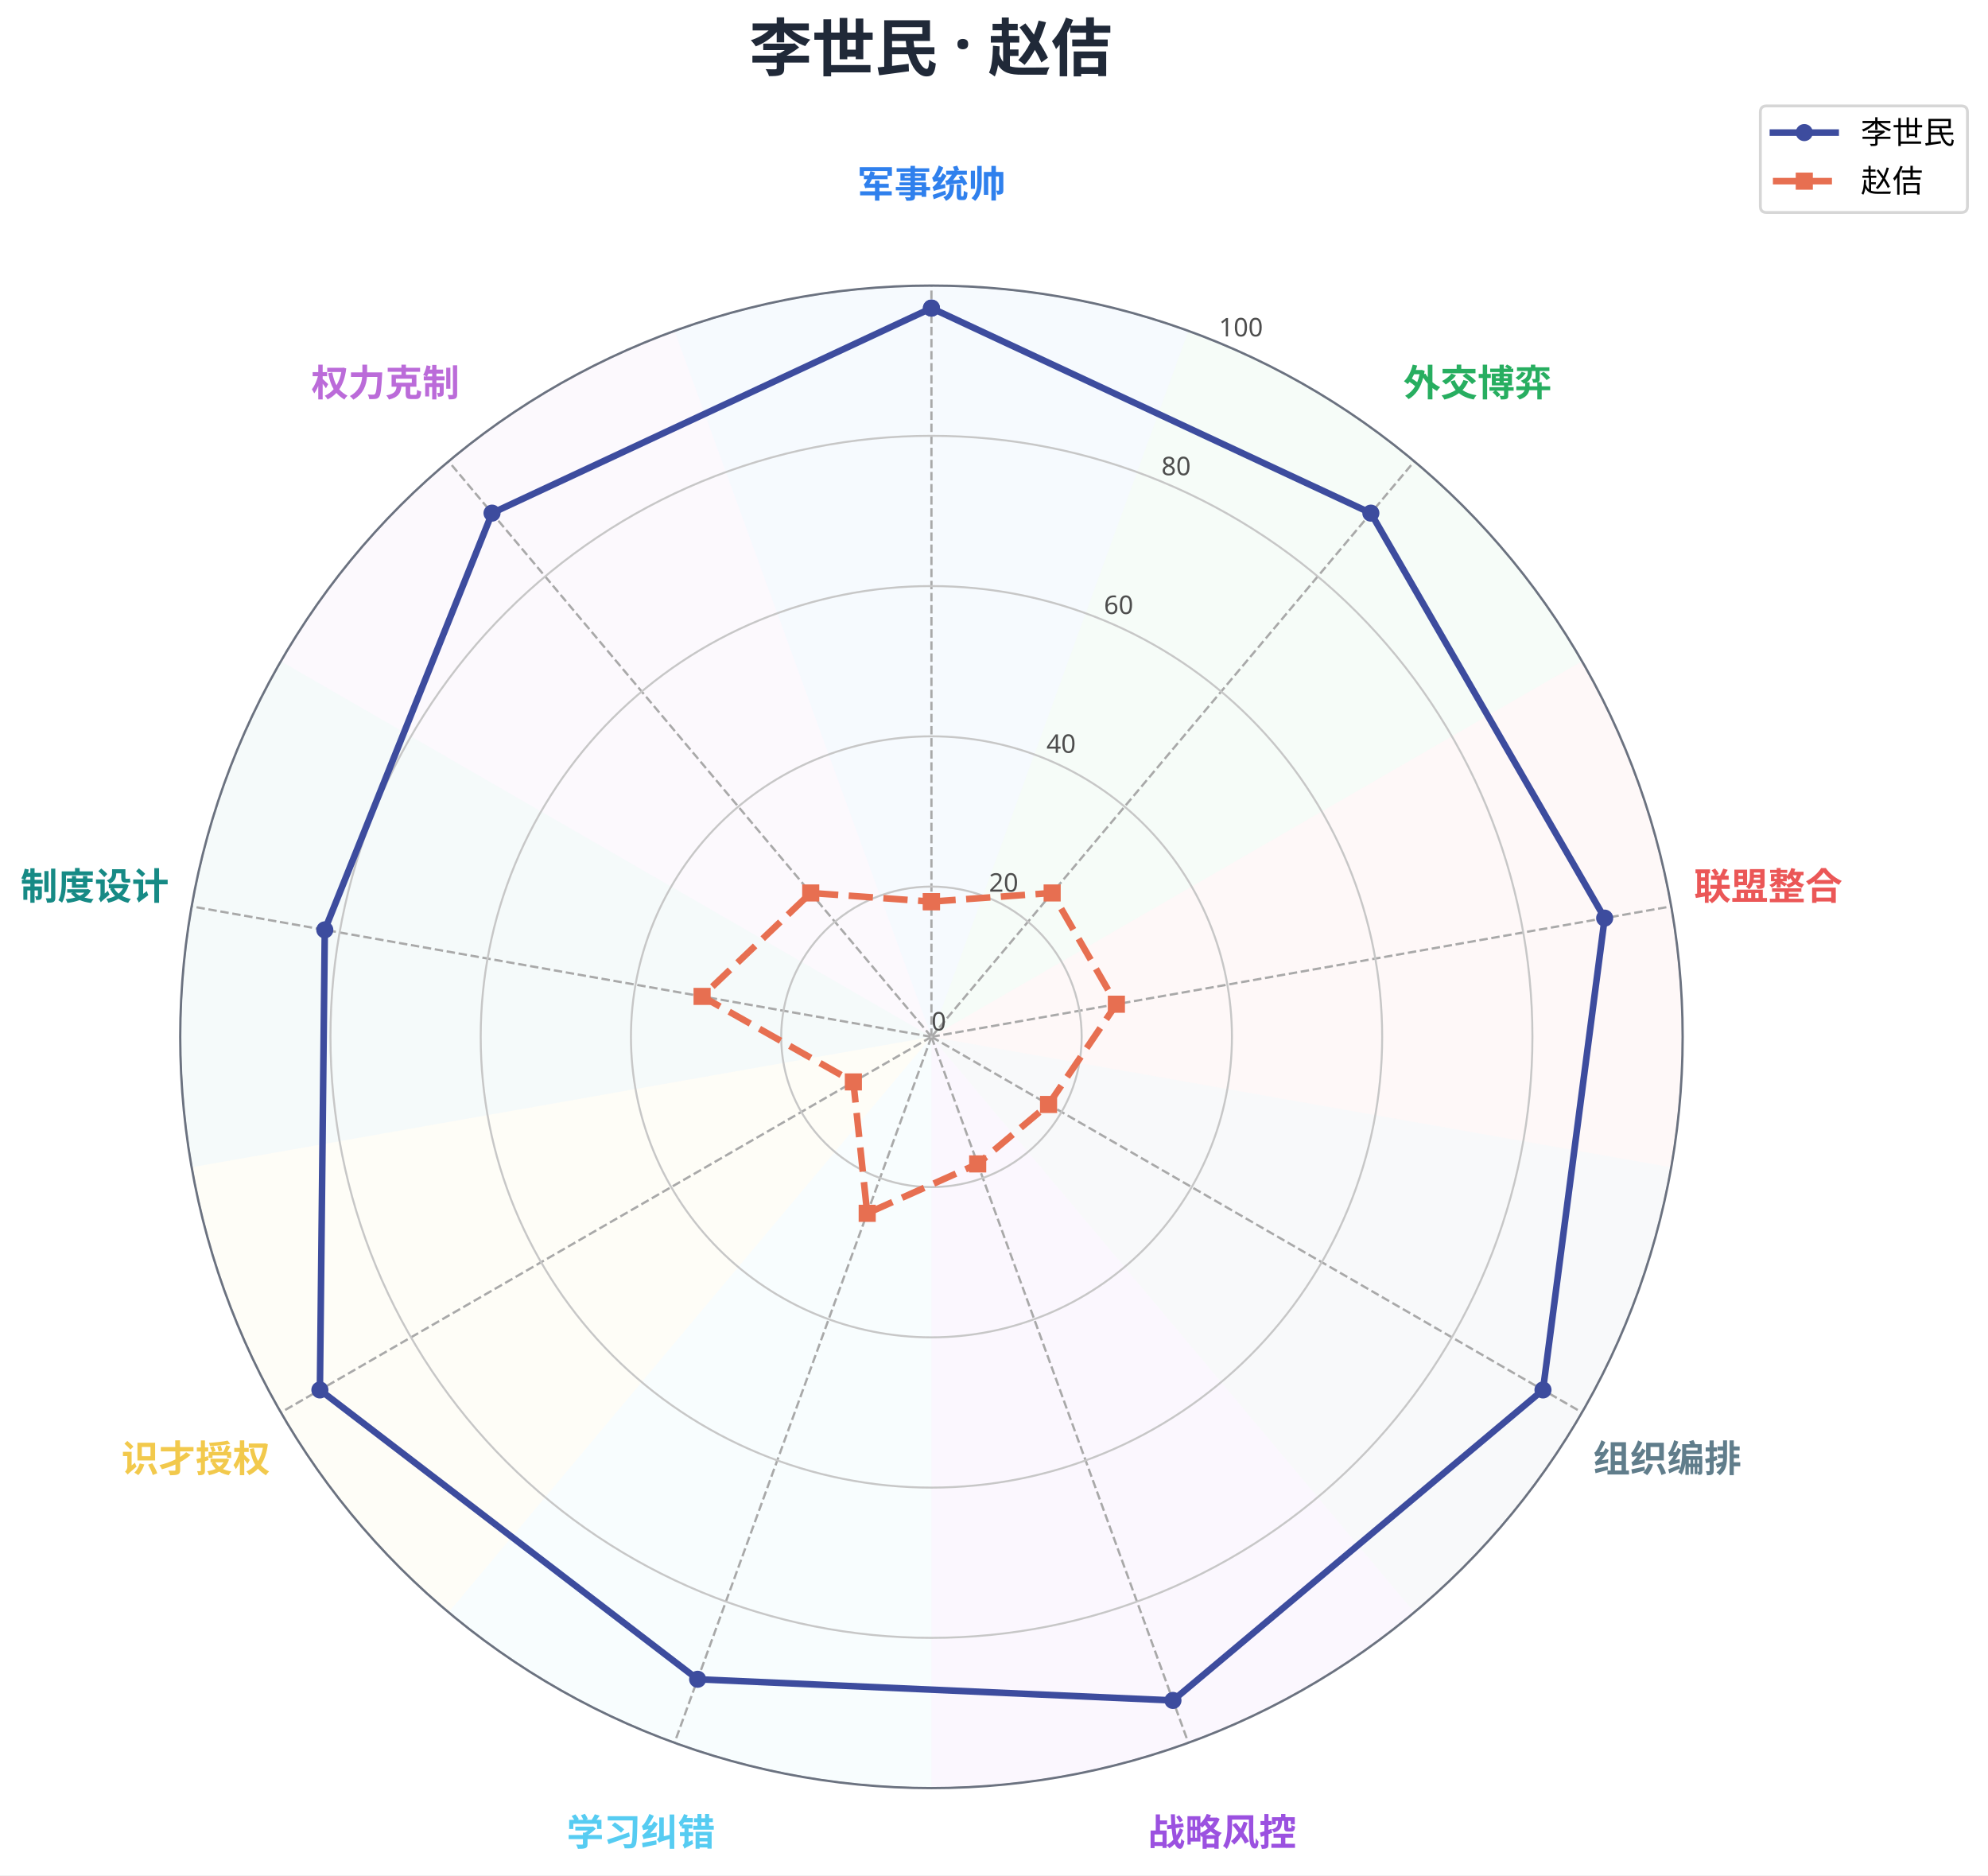
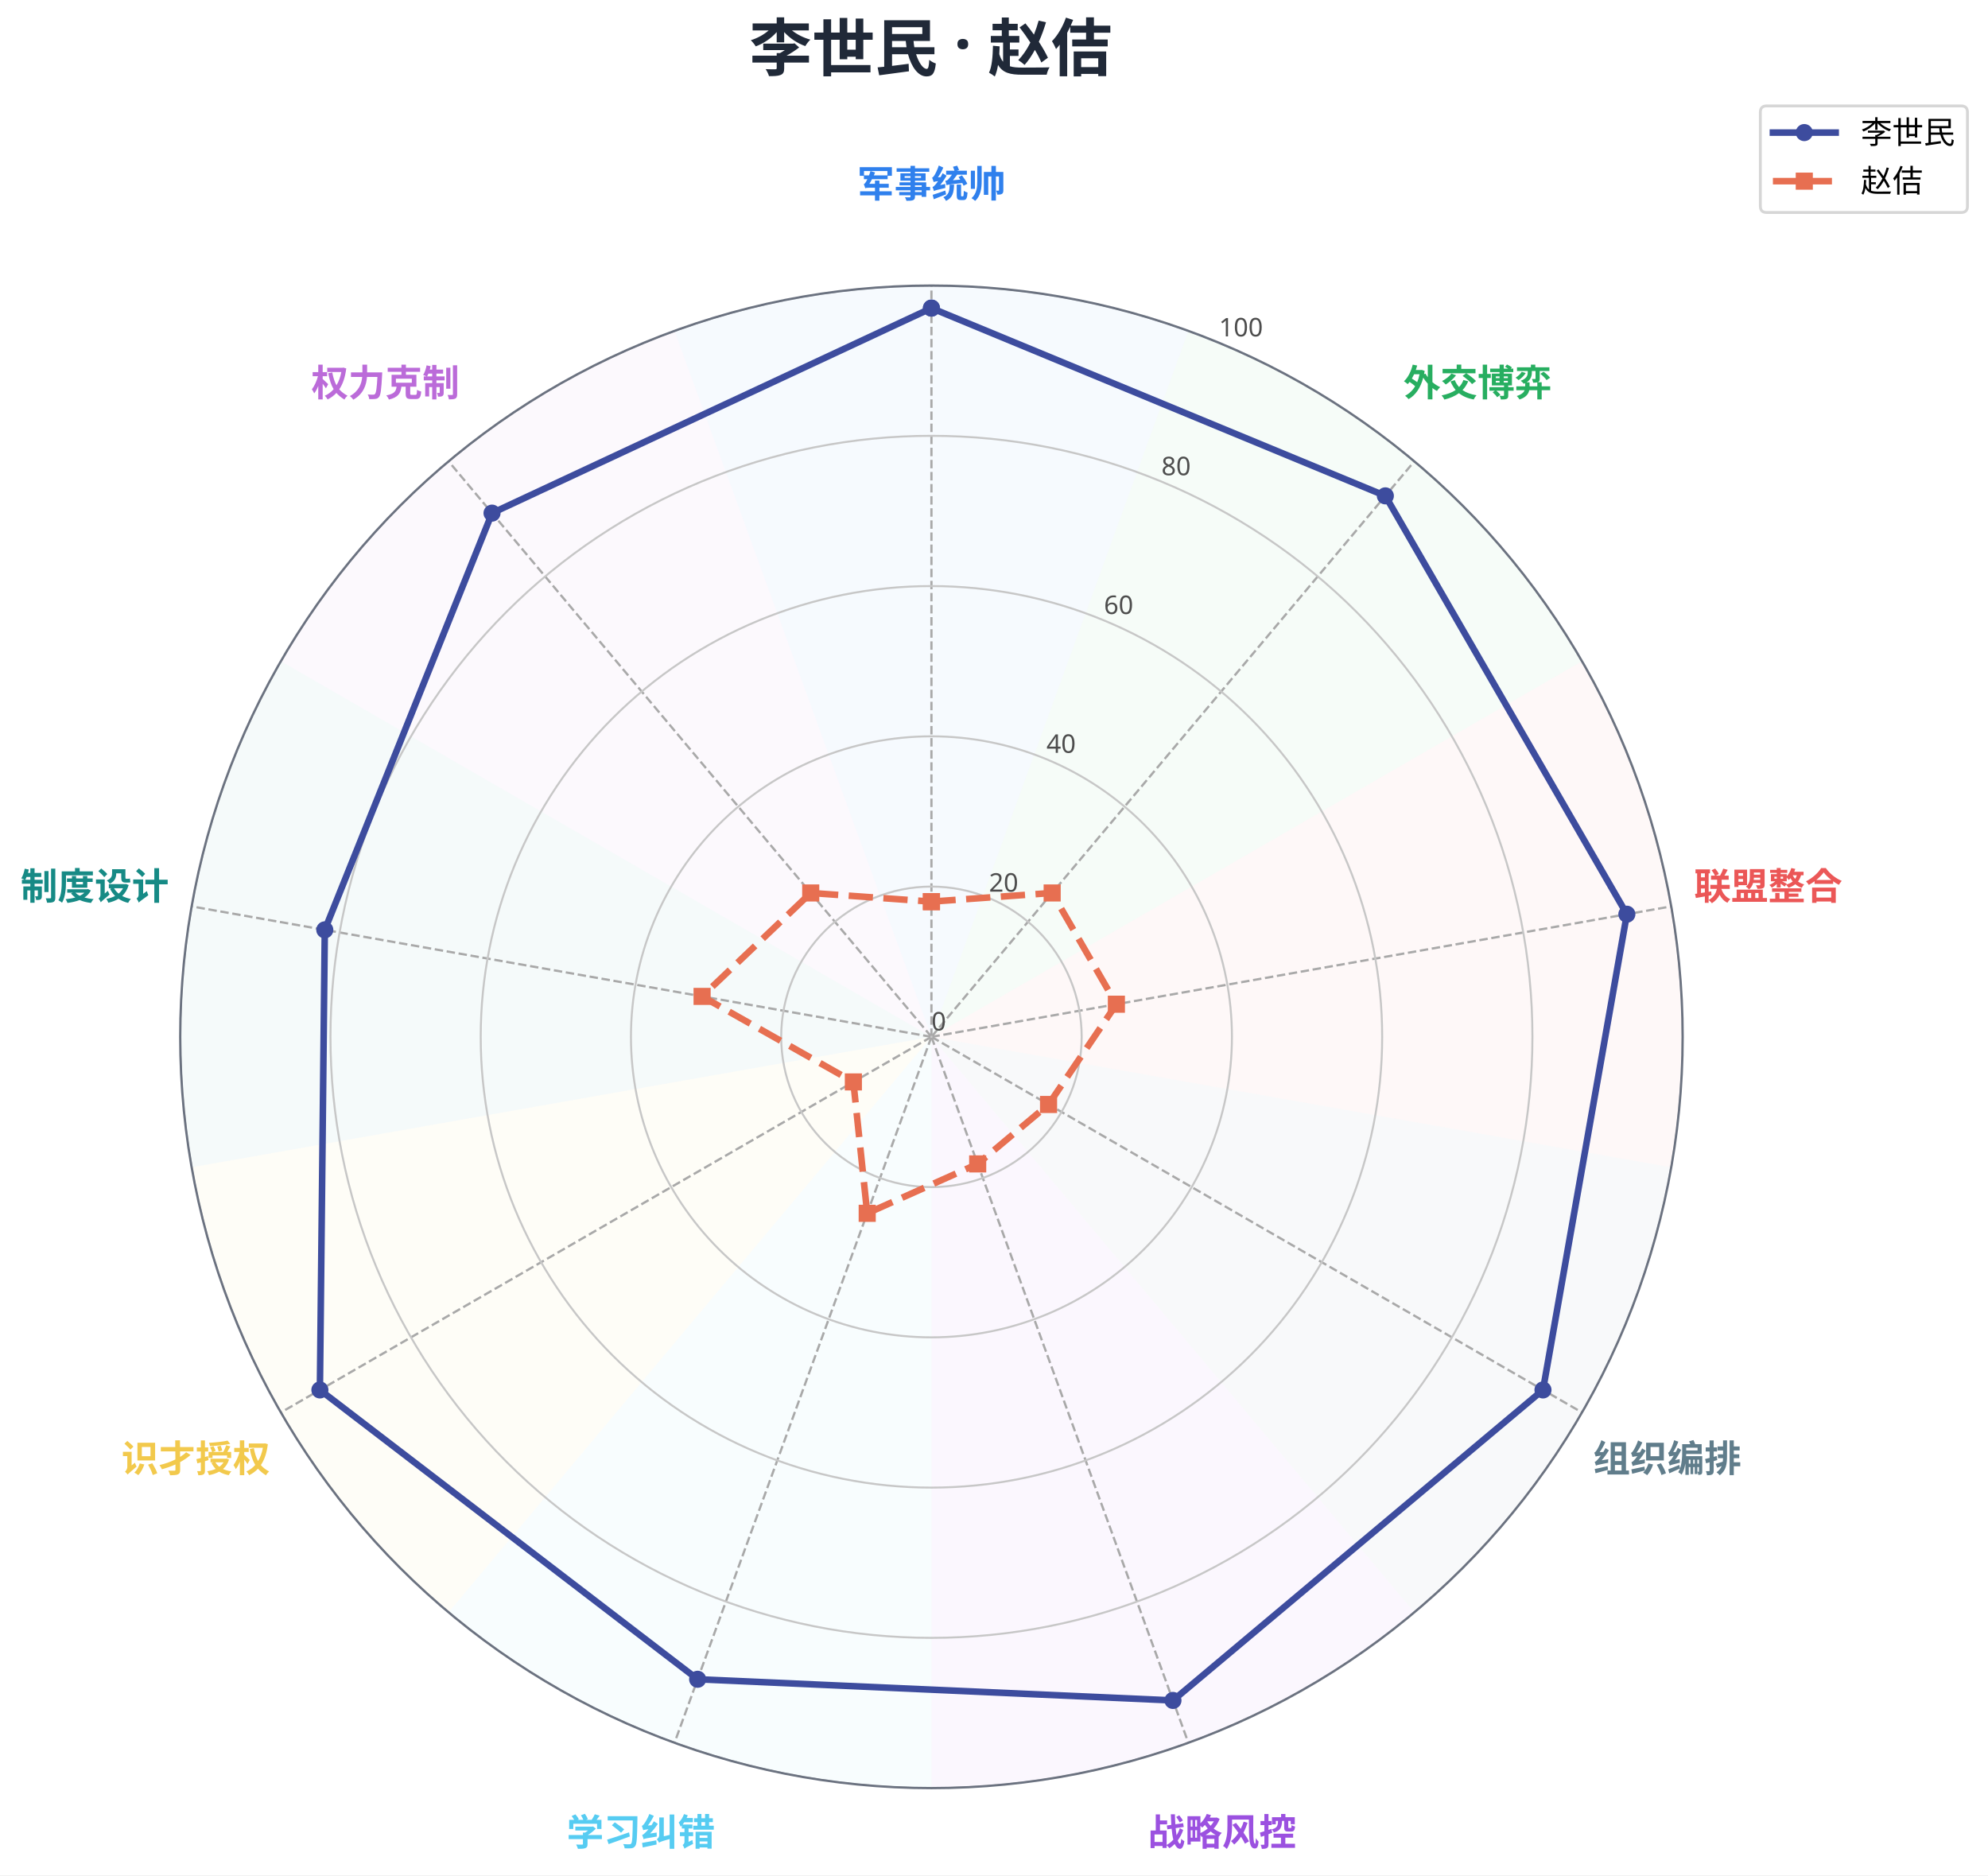
<svg xmlns="http://www.w3.org/2000/svg" xmlns:xlink="http://www.w3.org/1999/xlink" width="696.891pt" height="657.328pt" viewBox="0 0 696.891 657.328" version="1.1">
  <defs>
    <style type="text/css">*{stroke-linejoin: round; stroke-linecap: butt}</style>
  </defs>
  <g id="figure_1">
    <g id="patch_1">
      <path d="M 0 657.328 L 696.891 657.328 L 696.891 0 L 0 0 z " style="fill: #ffffff" />
    </g>
    <g id="axes_1">
      <g id="patch_2">
        <path d="M 589.855 363.438 C 589.855 328.857 583.043 294.611 569.81 262.662 C 556.576 230.713 537.177 201.681 512.725 177.229 C 488.272 152.776 459.24 133.377 427.291 120.144 C 395.342 106.91 361.097 100.098 326.515 100.098 C 291.934 100.098 257.688 106.91 225.739 120.144 C 193.79 133.377 164.758 152.776 140.306 177.229 C 115.853 201.681 96.454 230.713 83.221 262.662 C 69.987 294.611 63.175 328.857 63.175 363.438 C 63.175 398.02 69.987 432.265 83.221 464.214 C 96.454 496.163 115.853 525.195 140.306 549.648 C 164.758 574.1 193.79 593.499 225.739 606.732 C 257.688 619.966 291.934 626.778 326.515 626.778 C 361.097 626.778 395.342 619.966 427.291 606.732 C 459.24 593.499 488.272 574.1 512.725 549.648 C 537.177 525.195 556.576 496.163 569.81 464.214 C 583.043 432.265 589.855 398.02 589.855 363.438 M 326.515 363.438 C 326.515 363.438 326.515 363.438 326.515 363.438 C 326.515 363.438 326.515 363.438 326.515 363.438 C 326.515 363.438 326.515 363.438 326.515 363.438 C 326.515 363.438 326.515 363.438 326.515 363.438 C 326.515 363.438 326.515 363.438 326.515 363.438 C 326.515 363.438 326.515 363.438 326.515 363.438 C 326.515 363.438 326.515 363.438 326.515 363.438 C 326.515 363.438 326.515 363.438 326.515 363.438 C 326.515 363.438 326.515 363.438 326.515 363.438 C 326.515 363.438 326.515 363.438 326.515 363.438 C 326.515 363.438 326.515 363.438 326.515 363.438 C 326.515 363.438 326.515 363.438 326.515 363.438 C 326.515 363.438 326.515 363.438 326.515 363.438 C 326.515 363.438 326.515 363.438 326.515 363.438 C 326.515 363.438 326.515 363.438 326.515 363.438 C 326.515 363.438 326.515 363.438 326.515 363.438 z " style="fill: #ffffff" />
      </g>
      <g id="patch_3">
-         <path d="M 326.515 363.438 C 326.515 363.438 326.515 363.438 326.515 363.438 C 326.515 363.438 326.515 363.438 326.515 363.438 L 416.583 115.979 C 387.717 105.473 357.234 100.098 326.515 100.098 C 295.797 100.098 265.314 105.473 236.448 115.979 z " clip-path="url(#pf0f10ed347)" style="fill: #2f80ed; opacity: 0.045" />
+         <path d="M 326.515 363.438 C 326.515 363.438 326.515 363.438 326.515 363.438 C 326.515 363.438 326.515 363.438 326.515 363.438 L 416.583 115.979 C 387.717 105.473 357.234 100.098 326.515 100.098 C 295.797 100.098 265.314 105.473 236.448 115.979 z " clip-path="url(#p9bb3154a7a)" style="fill: #2f80ed; opacity: 0.045" />
      </g>
      <g id="patch_4">
-         <path d="M 326.515 363.438 C 326.515 363.438 326.515 363.438 326.515 363.438 C 326.515 363.438 326.515 363.438 326.515 363.438 L 554.574 231.768 C 539.215 205.165 519.319 181.453 495.787 161.708 C 472.255 141.962 445.449 126.486 416.583 115.979 z " clip-path="url(#pf0f10ed347)" style="fill: #27ae60; opacity: 0.045" />
+         <path d="M 326.515 363.438 C 326.515 363.438 326.515 363.438 326.515 363.438 C 326.515 363.438 326.515 363.438 326.515 363.438 L 554.574 231.768 C 539.215 205.165 519.319 181.453 495.787 161.708 C 472.255 141.962 445.449 126.486 416.583 115.979 z " clip-path="url(#p9bb3154a7a)" style="fill: #27ae60; opacity: 0.045" />
      </g>
      <g id="patch_5">
-         <path d="M 326.515 363.438 C 326.515 363.438 326.515 363.438 326.515 363.438 C 326.515 363.438 326.515 363.438 326.515 363.438 L 585.854 409.167 C 591.189 378.915 591.189 347.961 585.854 317.71 C 580.52 287.458 569.934 258.371 554.574 231.768 z " clip-path="url(#pf0f10ed347)" style="fill: #eb5757; opacity: 0.045" />
+         <path d="M 326.515 363.438 C 326.515 363.438 326.515 363.438 326.515 363.438 C 326.515 363.438 326.515 363.438 326.515 363.438 L 585.854 409.167 C 591.189 378.915 591.189 347.961 585.854 317.71 C 580.52 287.458 569.934 258.371 554.574 231.768 z " clip-path="url(#p9bb3154a7a)" style="fill: #eb5757; opacity: 0.045" />
      </g>
      <g id="patch_6">
-         <path d="M 326.515 363.438 C 326.515 363.438 326.515 363.438 326.515 363.438 C 326.515 363.438 326.515 363.438 326.515 363.438 L 495.787 565.168 C 519.319 545.423 539.215 521.711 554.574 495.108 C 569.934 468.505 580.52 439.418 585.854 409.167 z " clip-path="url(#pf0f10ed347)" style="fill: #607d8b; opacity: 0.045" />
+         <path d="M 326.515 363.438 C 326.515 363.438 326.515 363.438 326.515 363.438 C 326.515 363.438 326.515 363.438 326.515 363.438 L 495.787 565.168 C 519.319 545.423 539.215 521.711 554.574 495.108 C 569.934 468.505 580.52 439.418 585.854 409.167 z " clip-path="url(#p9bb3154a7a)" style="fill: #607d8b; opacity: 0.045" />
      </g>
      <g id="patch_7">
-         <path d="M 326.515 363.438 C 326.515 363.438 326.515 363.438 326.515 363.438 C 326.515 363.438 326.515 363.438 326.515 363.438 L 326.515 626.778 C 357.234 626.778 387.717 621.403 416.583 610.897 C 445.449 600.39 472.255 584.914 495.787 565.168 z " clip-path="url(#pf0f10ed347)" style="fill: #9b51e0; opacity: 0.045" />
+         <path d="M 326.515 363.438 C 326.515 363.438 326.515 363.438 326.515 363.438 C 326.515 363.438 326.515 363.438 326.515 363.438 L 326.515 626.778 C 357.234 626.778 387.717 621.403 416.583 610.897 C 445.449 600.39 472.255 584.914 495.787 565.168 z " clip-path="url(#p9bb3154a7a)" style="fill: #9b51e0; opacity: 0.045" />
      </g>
      <g id="patch_8">
-         <path d="M 326.515 363.438 C 326.515 363.438 326.515 363.438 326.515 363.438 C 326.515 363.438 326.515 363.438 326.515 363.438 L 157.243 565.168 C 180.775 584.914 207.582 600.39 236.448 610.897 C 265.314 621.403 295.797 626.778 326.515 626.778 z " clip-path="url(#pf0f10ed347)" style="fill: #56ccf2; opacity: 0.045" />
+         <path d="M 326.515 363.438 C 326.515 363.438 326.515 363.438 326.515 363.438 C 326.515 363.438 326.515 363.438 326.515 363.438 L 157.243 565.168 C 180.775 584.914 207.582 600.39 236.448 610.897 C 265.314 621.403 295.797 626.778 326.515 626.778 z " clip-path="url(#p9bb3154a7a)" style="fill: #56ccf2; opacity: 0.045" />
      </g>
      <g id="patch_9">
-         <path d="M 326.515 363.438 C 326.515 363.438 326.515 363.438 326.515 363.438 C 326.515 363.438 326.515 363.438 326.515 363.438 L 67.176 409.167 C 72.51 439.418 83.097 468.505 98.456 495.108 C 113.815 521.711 133.712 545.423 157.243 565.168 z " clip-path="url(#pf0f10ed347)" style="fill: #f2c94c; opacity: 0.045" />
+         <path d="M 326.515 363.438 C 326.515 363.438 326.515 363.438 326.515 363.438 C 326.515 363.438 326.515 363.438 326.515 363.438 L 67.176 409.167 C 72.51 439.418 83.097 468.505 98.456 495.108 C 113.815 521.711 133.712 545.423 157.243 565.168 z " clip-path="url(#p9bb3154a7a)" style="fill: #f2c94c; opacity: 0.045" />
      </g>
      <g id="patch_10">
-         <path d="M 326.515 363.438 C 326.515 363.438 326.515 363.438 326.515 363.438 C 326.515 363.438 326.515 363.438 326.515 363.438 L 98.456 231.768 C 83.097 258.371 72.51 287.458 67.176 317.71 C 61.842 347.961 61.842 378.915 67.176 409.167 z " clip-path="url(#pf0f10ed347)" style="fill: #168a85; opacity: 0.045" />
+         <path d="M 326.515 363.438 C 326.515 363.438 326.515 363.438 326.515 363.438 C 326.515 363.438 326.515 363.438 326.515 363.438 L 98.456 231.768 C 83.097 258.371 72.51 287.458 67.176 317.71 C 61.842 347.961 61.842 378.915 67.176 409.167 z " clip-path="url(#p9bb3154a7a)" style="fill: #168a85; opacity: 0.045" />
      </g>
      <g id="patch_11">
-         <path d="M 326.515 363.438 C 326.515 363.438 326.515 363.438 326.515 363.438 C 326.515 363.438 326.515 363.438 326.515 363.438 L 236.448 115.979 C 207.582 126.486 180.775 141.962 157.243 161.708 C 133.712 181.453 113.815 205.165 98.456 231.768 z " clip-path="url(#pf0f10ed347)" style="fill: #bb6bd9; opacity: 0.045" />
+         <path d="M 326.515 363.438 C 326.515 363.438 326.515 363.438 326.515 363.438 C 326.515 363.438 326.515 363.438 326.515 363.438 L 236.448 115.979 C 207.582 126.486 180.775 141.962 157.243 161.708 C 133.712 181.453 113.815 205.165 98.456 231.768 z " clip-path="url(#p9bb3154a7a)" style="fill: #bb6bd9; opacity: 0.045" />
      </g>
      <g id="matplotlib.axis_1">
        <g id="xtick_1">
          <g id="line2d_1">
-             <path d="M 326.515 363.438 L 326.515 100.098 " clip-path="url(#pf0f10ed347)" style="fill: none; stroke-dasharray: 2.96,1.28; stroke-dashoffset: 0; stroke: #a9a9a9; stroke-width: 0.8" />
+             <path d="M 326.515 363.438 L 326.515 100.098 " clip-path="url(#p9bb3154a7a)" style="fill: none; stroke-dasharray: 2.96,1.28; stroke-dashoffset: 0; stroke: #a9a9a9; stroke-width: 0.8" />
          </g>
          <g id="text_1">
            <text style="font-weight: 600; font-size: 13px; font-family: 'Microsoft YaHei'; text-anchor: middle; fill: #2f80ed" x="326.515" y="69.178" transform="rotate(-0 326.5151 69.17812)">军事统帅</text>
          </g>
        </g>
        <g id="xtick_2">
          <g id="line2d_2">
-             <path d="M 326.515 363.438 L 495.787 161.708 " clip-path="url(#pf0f10ed347)" style="fill: none; stroke-dasharray: 2.96,1.28; stroke-dashoffset: 0; stroke: #a9a9a9; stroke-width: 0.8" />
+             <path d="M 326.515 363.438 L 495.787 161.708 " clip-path="url(#p9bb3154a7a)" style="fill: none; stroke-dasharray: 2.96,1.28; stroke-dashoffset: 0; stroke: #a9a9a9; stroke-width: 0.8" />
          </g>
          <g id="text_2">
            <text style="font-weight: 600; font-size: 13px; font-family: 'Microsoft YaHei'; text-anchor: middle; fill: #27ae60" x="517.963" y="138.859" transform="rotate(-0 517.963 138.8594)">外交博弈</text>
          </g>
        </g>
        <g id="xtick_3">
          <g id="line2d_3">
-             <path d="M 326.515 363.438 L 585.854 317.71 " clip-path="url(#pf0f10ed347)" style="fill: none; stroke-dasharray: 2.96,1.28; stroke-dashoffset: 0; stroke: #a9a9a9; stroke-width: 0.8" />
+             <path d="M 326.515 363.438 L 585.854 317.71 " clip-path="url(#p9bb3154a7a)" style="fill: none; stroke-dasharray: 2.96,1.28; stroke-dashoffset: 0; stroke: #a9a9a9; stroke-width: 0.8" />
          </g>
          <g id="text_3">
            <text style="font-weight: 600; font-size: 13px; font-family: 'Microsoft YaHei'; text-anchor: middle; fill: #eb5757" x="619.83" y="315.299" transform="rotate(-0 619.8303 315.2988)">联盟整合</text>
          </g>
        </g>
        <g id="xtick_4">
          <g id="line2d_4">
-             <path d="M 326.515 363.438 L 554.574 495.108 " clip-path="url(#pf0f10ed347)" style="fill: none; stroke-dasharray: 2.96,1.28; stroke-dashoffset: 0; stroke: #a9a9a9; stroke-width: 0.8" />
+             <path d="M 326.515 363.438 L 554.574 495.108 " clip-path="url(#p9bb3154a7a)" style="fill: none; stroke-dasharray: 2.96,1.28; stroke-dashoffset: 0; stroke: #a9a9a9; stroke-width: 0.8" />
          </g>
          <g id="text_4">
            <text style="font-weight: 600; font-size: 13px; font-family: 'Microsoft YaHei'; text-anchor: middle; fill: #607d8b" x="584.452" y="515.938" transform="rotate(-0 584.4521 515.9381)">组织编排</text>
          </g>
        </g>
        <g id="xtick_5">
          <g id="line2d_5">
-             <path d="M 326.515 363.438 L 416.583 610.897 " clip-path="url(#pf0f10ed347)" style="fill: none; stroke-dasharray: 2.96,1.28; stroke-dashoffset: 0; stroke: #a9a9a9; stroke-width: 0.8" />
+             <path d="M 326.515 363.438 L 416.583 610.897 " clip-path="url(#p9bb3154a7a)" style="fill: none; stroke-dasharray: 2.96,1.28; stroke-dashoffset: 0; stroke: #a9a9a9; stroke-width: 0.8" />
          </g>
          <g id="text_5">
            <text style="font-weight: 600; font-size: 13px; font-family: 'Microsoft YaHei'; text-anchor: middle; fill: #9b51e0" x="428.382" y="646.896" transform="rotate(-0 428.3824 646.8962)">战略风控</text>
          </g>
        </g>
        <g id="xtick_6">
          <g id="line2d_6">
-             <path d="M 326.515 363.438 L 236.448 610.897 " clip-path="url(#pf0f10ed347)" style="fill: none; stroke-dasharray: 2.96,1.28; stroke-dashoffset: 0; stroke: #a9a9a9; stroke-width: 0.8" />
+             <path d="M 326.515 363.438 L 236.448 610.897 " clip-path="url(#p9bb3154a7a)" style="fill: none; stroke-dasharray: 2.96,1.28; stroke-dashoffset: 0; stroke: #a9a9a9; stroke-width: 0.8" />
          </g>
          <g id="text_6">
            <text style="font-weight: 600; font-size: 13px; font-family: 'Microsoft YaHei'; text-anchor: middle; fill: #56ccf2" x="224.648" y="646.896" transform="rotate(-0 224.6479 646.8962)">学习纠错</text>
          </g>
        </g>
        <g id="xtick_7">
          <g id="line2d_7">
-             <path d="M 326.515 363.438 L 98.456 495.108 " clip-path="url(#pf0f10ed347)" style="fill: none; stroke-dasharray: 2.96,1.28; stroke-dashoffset: 0; stroke: #a9a9a9; stroke-width: 0.8" />
+             <path d="M 326.515 363.438 L 98.456 495.108 " clip-path="url(#p9bb3154a7a)" style="fill: none; stroke-dasharray: 2.96,1.28; stroke-dashoffset: 0; stroke: #a9a9a9; stroke-width: 0.8" />
          </g>
          <g id="text_7">
            <text style="font-weight: 600; font-size: 13px; font-family: 'Microsoft YaHei'; text-anchor: middle; fill: #f2c94c" x="68.578" y="515.938" transform="rotate(-0 68.57814 515.9381)">识才授权</text>
          </g>
        </g>
        <g id="xtick_8">
          <g id="line2d_8">
-             <path d="M 326.515 363.438 L 67.176 317.71 " clip-path="url(#pf0f10ed347)" style="fill: none; stroke-dasharray: 2.96,1.28; stroke-dashoffset: 0; stroke: #a9a9a9; stroke-width: 0.8" />
+             <path d="M 326.515 363.438 L 67.176 317.71 " clip-path="url(#p9bb3154a7a)" style="fill: none; stroke-dasharray: 2.96,1.28; stroke-dashoffset: 0; stroke: #a9a9a9; stroke-width: 0.8" />
          </g>
          <g id="text_8">
            <text style="font-weight: 600; font-size: 13px; font-family: 'Microsoft YaHei'; text-anchor: middle; fill: #168a85" x="33.2" y="315.299" transform="rotate(-0 33.2 315.2988)">制度设计</text>
          </g>
        </g>
        <g id="xtick_9">
          <g id="line2d_9">
-             <path d="M 326.515 363.438 L 157.243 161.708 " clip-path="url(#pf0f10ed347)" style="fill: none; stroke-dasharray: 2.96,1.28; stroke-dashoffset: 0; stroke: #a9a9a9; stroke-width: 0.8" />
+             <path d="M 326.515 363.438 L 157.243 161.708 " clip-path="url(#p9bb3154a7a)" style="fill: none; stroke-dasharray: 2.96,1.28; stroke-dashoffset: 0; stroke: #a9a9a9; stroke-width: 0.8" />
          </g>
          <g id="text_9">
            <text style="font-weight: 600; font-size: 13px; font-family: 'Microsoft YaHei'; text-anchor: middle; fill: #bb6bd9" x="135.067" y="138.859" transform="rotate(-0 135.0673 138.8594)">权力克制</text>
          </g>
        </g>
      </g>
      <g id="matplotlib.axis_2">
        <g id="ytick_1">
          <g id="line2d_10">
-             <path d="M 326.515 363.438 C 326.515 363.438 326.515 363.438 326.515 363.438 C 326.515 363.438 326.515 363.438 326.515 363.438 C 326.515 363.438 326.515 363.438 326.515 363.438 C 326.515 363.438 326.515 363.438 326.515 363.438 C 326.515 363.438 326.515 363.438 326.515 363.438 C 326.515 363.438 326.515 363.438 326.515 363.438 C 326.515 363.438 326.515 363.438 326.515 363.438 C 326.515 363.438 326.515 363.438 326.515 363.438 C 326.515 363.438 326.515 363.438 326.515 363.438 C 326.515 363.438 326.515 363.438 326.515 363.438 C 326.515 363.438 326.515 363.438 326.515 363.438 C 326.515 363.438 326.515 363.438 326.515 363.438 C 326.515 363.438 326.515 363.438 326.515 363.438 C 326.515 363.438 326.515 363.438 326.515 363.438 C 326.515 363.438 326.515 363.438 326.515 363.438 C 326.515 363.438 326.515 363.438 326.515 363.438 " clip-path="url(#pf0f10ed347)" style="fill: none; stroke: #c7c7c7; stroke-width: 0.7; stroke-linecap: square" />
+             <path d="M 326.515 363.438 C 326.515 363.438 326.515 363.438 326.515 363.438 C 326.515 363.438 326.515 363.438 326.515 363.438 C 326.515 363.438 326.515 363.438 326.515 363.438 C 326.515 363.438 326.515 363.438 326.515 363.438 C 326.515 363.438 326.515 363.438 326.515 363.438 C 326.515 363.438 326.515 363.438 326.515 363.438 C 326.515 363.438 326.515 363.438 326.515 363.438 C 326.515 363.438 326.515 363.438 326.515 363.438 C 326.515 363.438 326.515 363.438 326.515 363.438 C 326.515 363.438 326.515 363.438 326.515 363.438 C 326.515 363.438 326.515 363.438 326.515 363.438 C 326.515 363.438 326.515 363.438 326.515 363.438 C 326.515 363.438 326.515 363.438 326.515 363.438 C 326.515 363.438 326.515 363.438 326.515 363.438 C 326.515 363.438 326.515 363.438 326.515 363.438 C 326.515 363.438 326.515 363.438 326.515 363.438 " clip-path="url(#p9bb3154a7a)" style="fill: none; stroke: #c7c7c7; stroke-width: 0.7; stroke-linecap: square" />
          </g>
          <g id="text_10">
            <text style="font-size: 9px; font-family: 'Microsoft YaHei'; text-anchor: start; fill: #4d4d4d" x="326.515" y="361.201" transform="rotate(-0 326.5151 361.2007)">0</text>
          </g>
        </g>
        <g id="ytick_2">
          <g id="line2d_11">
-             <path d="M 326.515 310.77 C 333.431 310.77 340.28 312.132 346.67 314.779 C 353.06 317.426 358.866 321.306 363.757 326.196 C 368.648 331.087 372.527 336.893 375.174 343.283 C 377.821 349.673 379.183 356.522 379.183 363.438 C 379.183 370.354 377.821 377.203 375.174 383.593 C 372.527 389.983 368.648 395.789 363.757 400.68 C 358.866 405.571 353.06 409.45 346.67 412.097 C 340.28 414.744 333.431 416.106 326.515 416.106 C 319.599 416.106 312.75 414.744 306.36 412.097 C 299.97 409.45 294.164 405.571 289.273 400.68 C 284.383 395.789 280.503 389.983 277.856 383.593 C 275.21 377.203 273.847 370.354 273.847 363.438 C 273.847 356.522 275.21 349.673 277.856 343.283 C 280.503 336.893 284.383 331.087 289.273 326.196 C 294.164 321.306 299.97 317.426 306.36 314.779 C 312.75 312.132 319.599 310.77 326.515 310.77 " clip-path="url(#pf0f10ed347)" style="fill: none; stroke: #c7c7c7; stroke-width: 0.7; stroke-linecap: square" />
+             <path d="M 326.515 310.77 C 333.431 310.77 340.28 312.132 346.67 314.779 C 353.06 317.426 358.866 321.306 363.757 326.196 C 368.648 331.087 372.527 336.893 375.174 343.283 C 377.821 349.673 379.183 356.522 379.183 363.438 C 379.183 370.354 377.821 377.203 375.174 383.593 C 372.527 389.983 368.648 395.789 363.757 400.68 C 358.866 405.571 353.06 409.45 346.67 412.097 C 340.28 414.744 333.431 416.106 326.515 416.106 C 319.599 416.106 312.75 414.744 306.36 412.097 C 299.97 409.45 294.164 405.571 289.273 400.68 C 284.383 395.789 280.503 389.983 277.856 383.593 C 275.21 377.203 273.847 370.354 273.847 363.438 C 273.847 356.522 275.21 349.673 277.856 343.283 C 280.503 336.893 284.383 331.087 289.273 326.196 C 294.164 321.306 299.97 317.426 306.36 314.779 C 312.75 312.132 319.599 310.77 326.515 310.77 " clip-path="url(#p9bb3154a7a)" style="fill: none; stroke: #c7c7c7; stroke-width: 0.7; stroke-linecap: square" />
          </g>
          <g id="text_11">
            <text style="font-size: 9px; font-family: 'Microsoft YaHei'; text-anchor: start; fill: #4d4d4d" x="346.67" y="312.542" transform="rotate(-0 346.6703 312.5418)">20</text>
          </g>
        </g>
        <g id="ytick_3">
          <g id="line2d_12">
-             <path d="M 326.515 258.102 C 340.348 258.102 354.046 260.827 366.825 266.12 C 379.605 271.414 391.218 279.173 400.999 288.954 C 410.78 298.735 418.539 310.348 423.833 323.128 C 429.126 335.907 431.851 349.605 431.851 363.438 C 431.851 377.271 429.126 390.969 423.833 403.748 C 418.539 416.528 410.78 428.141 400.999 437.922 C 391.218 447.703 379.605 455.462 366.825 460.756 C 354.046 466.049 340.348 468.774 326.515 468.774 C 312.683 468.774 298.984 466.049 286.205 460.756 C 273.425 455.462 261.812 447.703 252.031 437.922 C 242.25 428.141 234.491 416.528 229.197 403.748 C 223.904 390.969 221.179 377.271 221.179 363.438 C 221.179 349.605 223.904 335.907 229.197 323.128 C 234.491 310.348 242.25 298.735 252.031 288.954 C 261.812 279.173 273.425 271.414 286.205 266.12 C 298.984 260.827 312.683 258.102 326.515 258.102 " clip-path="url(#pf0f10ed347)" style="fill: none; stroke: #c7c7c7; stroke-width: 0.7; stroke-linecap: square" />
+             <path d="M 326.515 258.102 C 340.348 258.102 354.046 260.827 366.825 266.12 C 379.605 271.414 391.218 279.173 400.999 288.954 C 410.78 298.735 418.539 310.348 423.833 323.128 C 429.126 335.907 431.851 349.605 431.851 363.438 C 431.851 377.271 429.126 390.969 423.833 403.748 C 418.539 416.528 410.78 428.141 400.999 437.922 C 391.218 447.703 379.605 455.462 366.825 460.756 C 354.046 466.049 340.348 468.774 326.515 468.774 C 312.683 468.774 298.984 466.049 286.205 460.756 C 273.425 455.462 261.812 447.703 252.031 437.922 C 242.25 428.141 234.491 416.528 229.197 403.748 C 223.904 390.969 221.179 377.271 221.179 363.438 C 221.179 349.605 223.904 335.907 229.197 323.128 C 234.491 310.348 242.25 298.735 252.031 288.954 C 261.812 279.173 273.425 271.414 286.205 266.12 C 298.984 260.827 312.683 258.102 326.515 258.102 " clip-path="url(#p9bb3154a7a)" style="fill: none; stroke: #c7c7c7; stroke-width: 0.7; stroke-linecap: square" />
          </g>
          <g id="text_12">
            <text style="font-size: 9px; font-family: 'Microsoft YaHei'; text-anchor: start; fill: #4d4d4d" x="366.825" y="263.883" transform="rotate(-0 366.8255 263.8829)">40</text>
          </g>
        </g>
        <g id="ytick_4">
          <g id="line2d_13">
-             <path d="M 326.515 205.434 C 347.264 205.434 367.811 209.521 386.981 217.461 C 406.15 225.402 423.569 237.041 438.241 251.712 C 452.913 266.384 464.552 283.803 472.492 302.973 C 480.432 322.142 484.519 342.689 484.519 363.438 C 484.519 384.187 480.432 404.734 472.492 423.904 C 464.552 443.073 452.913 460.492 438.241 475.164 C 423.569 489.835 406.15 501.474 386.981 509.415 C 367.811 517.355 347.264 521.442 326.515 521.442 C 305.766 521.442 285.219 517.355 266.05 509.415 C 246.88 501.474 229.461 489.835 214.789 475.164 C 200.118 460.492 188.479 443.073 180.538 423.904 C 172.598 404.734 168.511 384.187 168.511 363.438 C 168.511 342.689 172.598 322.142 180.538 302.973 C 188.479 283.803 200.118 266.384 214.789 251.712 C 229.461 237.041 246.88 225.402 266.05 217.461 C 285.219 209.521 305.766 205.434 326.515 205.434 " clip-path="url(#pf0f10ed347)" style="fill: none; stroke: #c7c7c7; stroke-width: 0.7; stroke-linecap: square" />
+             <path d="M 326.515 205.434 C 347.264 205.434 367.811 209.521 386.981 217.461 C 406.15 225.402 423.569 237.041 438.241 251.712 C 452.913 266.384 464.552 283.803 472.492 302.973 C 480.432 322.142 484.519 342.689 484.519 363.438 C 484.519 384.187 480.432 404.734 472.492 423.904 C 464.552 443.073 452.913 460.492 438.241 475.164 C 423.569 489.835 406.15 501.474 386.981 509.415 C 367.811 517.355 347.264 521.442 326.515 521.442 C 305.766 521.442 285.219 517.355 266.05 509.415 C 246.88 501.474 229.461 489.835 214.789 475.164 C 200.118 460.492 188.479 443.073 180.538 423.904 C 172.598 404.734 168.511 384.187 168.511 363.438 C 168.511 342.689 172.598 322.142 180.538 302.973 C 188.479 283.803 200.118 266.384 214.789 251.712 C 229.461 237.041 246.88 225.402 266.05 217.461 C 285.219 209.521 305.766 205.434 326.515 205.434 " clip-path="url(#p9bb3154a7a)" style="fill: none; stroke: #c7c7c7; stroke-width: 0.7; stroke-linecap: square" />
          </g>
          <g id="text_13">
            <text style="font-size: 9px; font-family: 'Microsoft YaHei'; text-anchor: start; fill: #4d4d4d" x="386.981" y="215.224" transform="rotate(-0 386.9807 215.224)">60</text>
          </g>
        </g>
        <g id="ytick_5">
          <g id="line2d_14">
-             <path d="M 326.515 152.766 C 354.18 152.766 381.577 158.215 407.136 168.802 C 432.695 179.39 455.92 194.908 475.483 214.47 C 495.045 234.033 510.564 257.258 521.151 282.817 C 531.738 308.377 537.187 335.773 537.187 363.438 C 537.187 391.103 531.738 418.499 521.151 444.059 C 510.564 469.618 495.045 492.843 475.483 512.406 C 455.92 531.968 432.695 547.487 407.136 558.074 C 381.577 568.661 354.18 574.11 326.515 574.11 C 298.85 574.11 271.454 568.661 245.894 558.074 C 220.335 547.487 197.11 531.968 177.548 512.406 C 157.985 492.843 142.467 469.618 131.88 444.059 C 121.293 418.499 115.843 391.103 115.843 363.438 C 115.843 335.773 121.293 308.377 131.88 282.817 C 142.467 257.258 157.985 234.033 177.548 214.47 C 197.11 194.908 220.335 179.39 245.894 168.802 C 271.454 158.215 298.85 152.766 326.515 152.766 " clip-path="url(#pf0f10ed347)" style="fill: none; stroke: #c7c7c7; stroke-width: 0.7; stroke-linecap: square" />
+             <path d="M 326.515 152.766 C 354.18 152.766 381.577 158.215 407.136 168.802 C 432.695 179.39 455.92 194.908 475.483 214.47 C 495.045 234.033 510.564 257.258 521.151 282.817 C 531.738 308.377 537.187 335.773 537.187 363.438 C 537.187 391.103 531.738 418.499 521.151 444.059 C 510.564 469.618 495.045 492.843 475.483 512.406 C 455.92 531.968 432.695 547.487 407.136 558.074 C 381.577 568.661 354.18 574.11 326.515 574.11 C 298.85 574.11 271.454 568.661 245.894 558.074 C 220.335 547.487 197.11 531.968 177.548 512.406 C 157.985 492.843 142.467 469.618 131.88 444.059 C 121.293 418.499 115.843 391.103 115.843 363.438 C 115.843 335.773 121.293 308.377 131.88 282.817 C 142.467 257.258 157.985 234.033 177.548 214.47 C 197.11 194.908 220.335 179.39 245.894 168.802 C 271.454 158.215 298.85 152.766 326.515 152.766 " clip-path="url(#p9bb3154a7a)" style="fill: none; stroke: #c7c7c7; stroke-width: 0.7; stroke-linecap: square" />
          </g>
          <g id="text_14">
            <text style="font-size: 9px; font-family: 'Microsoft YaHei'; text-anchor: start; fill: #4d4d4d" x="407.136" y="166.565" transform="rotate(-0 407.1358 166.5652)">80</text>
          </g>
        </g>
        <g id="ytick_6">
          <g id="line2d_15">
-             <path d="M 326.515 100.098 C 361.097 100.098 395.342 106.91 427.291 120.144 C 459.24 133.377 488.272 152.776 512.725 177.229 C 537.177 201.681 556.576 230.713 569.81 262.662 C 583.043 294.611 589.855 328.857 589.855 363.438 C 589.855 398.02 583.043 432.265 569.81 464.214 C 556.576 496.163 537.177 525.195 512.725 549.648 C 488.272 574.1 459.24 593.499 427.291 606.732 C 395.342 619.966 361.097 626.778 326.515 626.778 C 291.934 626.778 257.688 619.966 225.739 606.732 C 193.79 593.499 164.758 574.1 140.306 549.648 C 115.853 525.195 96.454 496.163 83.221 464.214 C 69.987 432.265 63.175 398.02 63.175 363.438 C 63.175 328.857 69.987 294.611 83.221 262.662 C 96.454 230.713 115.853 201.681 140.306 177.229 C 164.758 152.776 193.79 133.377 225.739 120.144 C 257.688 106.91 291.934 100.098 326.515 100.098 " clip-path="url(#pf0f10ed347)" style="fill: none; stroke: #c7c7c7; stroke-width: 0.7; stroke-linecap: square" />
+             <path d="M 326.515 100.098 C 361.097 100.098 395.342 106.91 427.291 120.144 C 459.24 133.377 488.272 152.776 512.725 177.229 C 537.177 201.681 556.576 230.713 569.81 262.662 C 583.043 294.611 589.855 328.857 589.855 363.438 C 589.855 398.02 583.043 432.265 569.81 464.214 C 556.576 496.163 537.177 525.195 512.725 549.648 C 488.272 574.1 459.24 593.499 427.291 606.732 C 395.342 619.966 361.097 626.778 326.515 626.778 C 291.934 626.778 257.688 619.966 225.739 606.732 C 193.79 593.499 164.758 574.1 140.306 549.648 C 115.853 525.195 96.454 496.163 83.221 464.214 C 69.987 432.265 63.175 398.02 63.175 363.438 C 63.175 328.857 69.987 294.611 83.221 262.662 C 96.454 230.713 115.853 201.681 140.306 177.229 C 164.758 152.776 193.79 133.377 225.739 120.144 C 257.688 106.91 291.934 100.098 326.515 100.098 " clip-path="url(#p9bb3154a7a)" style="fill: none; stroke: #c7c7c7; stroke-width: 0.7; stroke-linecap: square" />
          </g>
          <g id="text_15">
            <text style="font-size: 9px; font-family: 'Microsoft YaHei'; text-anchor: start; fill: #4d4d4d" x="427.291" y="117.906" transform="rotate(-0 427.291 117.9063)">100</text>
          </g>
        </g>
      </g>
      <g id="line2d_16">
-         <path d="M 326.515 107.998 L 480.552 179.864 L 562.514 321.825 L 540.891 487.208 L 411.179 596.049 L 244.554 588.625 L 112.14 487.208 L 113.857 325.941 L 172.478 179.864 L 326.515 107.998 " clip-path="url(#pf0f10ed347)" style="fill: none; stroke: #3d4c9e; stroke-width: 2.3; stroke-linecap: square" />
+         <path d="M 326.515 107.998 L 485.631 173.812 L 570.294 320.453 L 540.891 487.208 L 411.179 596.049 L 244.554 588.625 L 112.14 487.208 L 113.857 325.941 L 172.478 179.864 L 326.515 107.998 " clip-path="url(#p9bb3154a7a)" style="fill: none; stroke: #3d4c9e; stroke-width: 2.3; stroke-linecap: square" />
        <defs>
-           <path id="m68f6fbe8c2" d="M 0 2.5 C 0.663 2.5 1.299 2.237 1.768 1.768 C 2.237 1.299 2.5 0.663 2.5 0 C 2.5 -0.663 2.237 -1.299 1.768 -1.768 C 1.299 -2.237 0.663 -2.5 0 -2.5 C -0.663 -2.5 -1.299 -2.237 -1.768 -1.768 C -2.237 -1.299 -2.5 -0.663 -2.5 0 C -2.5 0.663 -2.237 1.299 -1.768 1.768 C -1.299 2.237 -0.663 2.5 0 2.5 z " style="stroke: #3d4c9e" />
+           <path id="mc1c2f013c8" d="M 0 2.5 C 0.663 2.5 1.299 2.237 1.768 1.768 C 2.237 1.299 2.5 0.663 2.5 0 C 2.5 -0.663 2.237 -1.299 1.768 -1.768 C 1.299 -2.237 0.663 -2.5 0 -2.5 C -0.663 -2.5 -1.299 -2.237 -1.768 -1.768 C -2.237 -1.299 -2.5 -0.663 -2.5 0 C -2.5 0.663 -2.237 1.299 -1.768 1.768 C -1.299 2.237 -0.663 2.5 0 2.5 z " style="stroke: #3d4c9e" />
        </defs>
-         <g clip-path="url(#pf0f10ed347)">
-           <use xlink:href="#m68f6fbe8c2" x="326.515" y="107.998" style="fill: #3d4c9e; stroke: #3d4c9e" />
-           <use xlink:href="#m68f6fbe8c2" x="480.552" y="179.864" style="fill: #3d4c9e; stroke: #3d4c9e" />
-           <use xlink:href="#m68f6fbe8c2" x="562.514" y="321.825" style="fill: #3d4c9e; stroke: #3d4c9e" />
-           <use xlink:href="#m68f6fbe8c2" x="540.891" y="487.208" style="fill: #3d4c9e; stroke: #3d4c9e" />
-           <use xlink:href="#m68f6fbe8c2" x="411.179" y="596.049" style="fill: #3d4c9e; stroke: #3d4c9e" />
-           <use xlink:href="#m68f6fbe8c2" x="244.554" y="588.625" style="fill: #3d4c9e; stroke: #3d4c9e" />
-           <use xlink:href="#m68f6fbe8c2" x="112.14" y="487.208" style="fill: #3d4c9e; stroke: #3d4c9e" />
-           <use xlink:href="#m68f6fbe8c2" x="113.857" y="325.941" style="fill: #3d4c9e; stroke: #3d4c9e" />
-           <use xlink:href="#m68f6fbe8c2" x="172.478" y="179.864" style="fill: #3d4c9e; stroke: #3d4c9e" />
-           <use xlink:href="#m68f6fbe8c2" x="326.515" y="107.998" style="fill: #3d4c9e; stroke: #3d4c9e" />
+         <g clip-path="url(#p9bb3154a7a)">
+           <use xlink:href="#mc1c2f013c8" x="326.515" y="107.998" style="fill: #3d4c9e; stroke: #3d4c9e" />
+           <use xlink:href="#mc1c2f013c8" x="485.631" y="173.812" style="fill: #3d4c9e; stroke: #3d4c9e" />
+           <use xlink:href="#mc1c2f013c8" x="570.294" y="320.453" style="fill: #3d4c9e; stroke: #3d4c9e" />
+           <use xlink:href="#mc1c2f013c8" x="540.891" y="487.208" style="fill: #3d4c9e; stroke: #3d4c9e" />
+           <use xlink:href="#mc1c2f013c8" x="411.179" y="596.049" style="fill: #3d4c9e; stroke: #3d4c9e" />
+           <use xlink:href="#mc1c2f013c8" x="244.554" y="588.625" style="fill: #3d4c9e; stroke: #3d4c9e" />
+           <use xlink:href="#mc1c2f013c8" x="112.14" y="487.208" style="fill: #3d4c9e; stroke: #3d4c9e" />
+           <use xlink:href="#mc1c2f013c8" x="113.857" y="325.941" style="fill: #3d4c9e; stroke: #3d4c9e" />
+           <use xlink:href="#mc1c2f013c8" x="172.478" y="179.864" style="fill: #3d4c9e; stroke: #3d4c9e" />
+           <use xlink:href="#mc1c2f013c8" x="326.515" y="107.998" style="fill: #3d4c9e; stroke: #3d4c9e" />
        </g>
      </g>
      <g id="line2d_17">
-         <path d="M 326.515 316.037 L 368.833 313.006 L 391.35 352.006 L 367.566 387.139 L 342.727 407.981 L 303.998 425.303 L 299.148 379.238 L 246.12 349.262 L 284.197 313.006 L 326.515 316.037 " clip-path="url(#pf0f10ed347)" style="fill: none; stroke-dasharray: 8.51,3.68; stroke-dashoffset: 0; stroke: #e76f51; stroke-width: 2.3" />
+         <path d="M 326.515 316.037 L 368.833 313.006 L 391.35 352.006 L 367.566 387.139 L 342.727 407.981 L 303.998 425.303 L 299.148 379.238 L 246.12 349.262 L 284.197 313.006 L 326.515 316.037 " clip-path="url(#p9bb3154a7a)" style="fill: none; stroke-dasharray: 8.51,3.68; stroke-dashoffset: 0; stroke: #e76f51; stroke-width: 2.3" />
        <defs>
-           <path id="me557c341fb" d="M -2.5 2.5 L 2.5 2.5 L 2.5 -2.5 L -2.5 -2.5 z " style="stroke: #e76f51; stroke-linejoin: miter" />
+           <path id="m9ce26693bc" d="M -2.5 2.5 L 2.5 2.5 L 2.5 -2.5 L -2.5 -2.5 z " style="stroke: #e76f51; stroke-linejoin: miter" />
        </defs>
-         <g clip-path="url(#pf0f10ed347)">
-           <use xlink:href="#me557c341fb" x="326.515" y="316.037" style="fill: #e76f51; stroke: #e76f51; stroke-linejoin: miter" />
-           <use xlink:href="#me557c341fb" x="368.833" y="313.006" style="fill: #e76f51; stroke: #e76f51; stroke-linejoin: miter" />
-           <use xlink:href="#me557c341fb" x="391.35" y="352.006" style="fill: #e76f51; stroke: #e76f51; stroke-linejoin: miter" />
-           <use xlink:href="#me557c341fb" x="367.566" y="387.139" style="fill: #e76f51; stroke: #e76f51; stroke-linejoin: miter" />
-           <use xlink:href="#me557c341fb" x="342.727" y="407.981" style="fill: #e76f51; stroke: #e76f51; stroke-linejoin: miter" />
-           <use xlink:href="#me557c341fb" x="303.998" y="425.303" style="fill: #e76f51; stroke: #e76f51; stroke-linejoin: miter" />
-           <use xlink:href="#me557c341fb" x="299.148" y="379.238" style="fill: #e76f51; stroke: #e76f51; stroke-linejoin: miter" />
-           <use xlink:href="#me557c341fb" x="246.12" y="349.262" style="fill: #e76f51; stroke: #e76f51; stroke-linejoin: miter" />
-           <use xlink:href="#me557c341fb" x="284.197" y="313.006" style="fill: #e76f51; stroke: #e76f51; stroke-linejoin: miter" />
-           <use xlink:href="#me557c341fb" x="326.515" y="316.037" style="fill: #e76f51; stroke: #e76f51; stroke-linejoin: miter" />
+         <g clip-path="url(#p9bb3154a7a)">
+           <use xlink:href="#m9ce26693bc" x="326.515" y="316.037" style="fill: #e76f51; stroke: #e76f51; stroke-linejoin: miter" />
+           <use xlink:href="#m9ce26693bc" x="368.833" y="313.006" style="fill: #e76f51; stroke: #e76f51; stroke-linejoin: miter" />
+           <use xlink:href="#m9ce26693bc" x="391.35" y="352.006" style="fill: #e76f51; stroke: #e76f51; stroke-linejoin: miter" />
+           <use xlink:href="#m9ce26693bc" x="367.566" y="387.139" style="fill: #e76f51; stroke: #e76f51; stroke-linejoin: miter" />
+           <use xlink:href="#m9ce26693bc" x="342.727" y="407.981" style="fill: #e76f51; stroke: #e76f51; stroke-linejoin: miter" />
+           <use xlink:href="#m9ce26693bc" x="303.998" y="425.303" style="fill: #e76f51; stroke: #e76f51; stroke-linejoin: miter" />
+           <use xlink:href="#m9ce26693bc" x="299.148" y="379.238" style="fill: #e76f51; stroke: #e76f51; stroke-linejoin: miter" />
+           <use xlink:href="#m9ce26693bc" x="246.12" y="349.262" style="fill: #e76f51; stroke: #e76f51; stroke-linejoin: miter" />
+           <use xlink:href="#m9ce26693bc" x="284.197" y="313.006" style="fill: #e76f51; stroke: #e76f51; stroke-linejoin: miter" />
+           <use xlink:href="#m9ce26693bc" x="326.515" y="316.037" style="fill: #e76f51; stroke: #e76f51; stroke-linejoin: miter" />
        </g>
      </g>
      <g id="patch_12">
        <path d="M 326.515 100.098 C 291.934 100.098 257.688 106.91 225.739 120.144 C 193.79 133.377 164.758 152.776 140.306 177.229 C 115.853 201.681 96.454 230.713 83.221 262.662 C 69.987 294.611 63.175 328.857 63.175 363.438 C 63.175 398.02 69.987 432.265 83.221 464.214 C 96.454 496.163 115.853 525.195 140.306 549.648 C 164.758 574.1 193.79 593.499 225.739 606.732 C 257.688 619.966 291.934 626.778 326.515 626.778 C 361.097 626.778 395.342 619.966 427.291 606.732 C 459.24 593.499 488.272 574.1 512.725 549.648 C 537.177 525.195 556.576 496.163 569.81 464.214 C 583.043 432.265 589.855 398.02 589.855 363.438 C 589.855 328.857 583.043 294.611 569.81 262.662 C 556.576 230.713 537.177 201.681 512.725 177.229 C 488.272 152.776 459.24 133.377 427.291 120.144 C 395.342 106.91 361.097 100.098 326.515 100.098 " style="fill: none; stroke: #6b7280; stroke-width: 0.8; stroke-linejoin: miter; stroke-linecap: square" />
      </g>
      <g id="text_16">
        <text style="font-weight: 700; font-size: 22px; font-family: 'Microsoft YaHei'; text-anchor: middle; fill: #202938" x="326.515" y="24.786" transform="rotate(-0 326.5151 24.78625)">李世民 · 赵佶</text>
      </g>
      <g id="legend_1">
        <g id="patch_13">
          <path d="M 619.291 74.485 L 687.491 74.485 Q 689.691 74.485 689.691 72.285 L 689.691 39.33 Q 689.691 37.13 687.491 37.13 L 619.291 37.13 Q 617.091 37.13 617.091 39.33 L 617.091 72.285 Q 617.091 74.485 619.291 74.485 z " style="fill: #ffffff; opacity: 0.8; stroke: #cccccc; stroke-linejoin: miter" />
        </g>
        <g id="line2d_18">
          <path d="M 621.491 46.473 L 632.491 46.473 L 643.491 46.473 " style="fill: none; stroke: #3d4c9e; stroke-width: 2.3; stroke-linecap: square" />
          <g>
-             <use xlink:href="#m68f6fbe8c2" x="632.491" y="46.473" style="fill: #3d4c9e; stroke: #3d4c9e" />
+             <use xlink:href="#mc1c2f013c8" x="632.491" y="46.473" style="fill: #3d4c9e; stroke: #3d4c9e" />
          </g>
        </g>
        <g id="text_17">
          <text style="font-size: 11px; font-family: 'Microsoft YaHei'; text-anchor: start" x="652.291" y="50.323" transform="rotate(-0 652.2911 50.32277)">李世民</text>
        </g>
        <g id="line2d_19">
          <path d="M 621.491 63.5 L 632.491 63.5 L 643.491 63.5 " style="fill: none; stroke-dasharray: 8.51,3.68; stroke-dashoffset: 0; stroke: #e76f51; stroke-width: 2.3" />
          <g>
-             <use xlink:href="#me557c341fb" x="632.491" y="63.5" style="fill: #e76f51; stroke: #e76f51; stroke-linejoin: miter" />
+             <use xlink:href="#m9ce26693bc" x="632.491" y="63.5" style="fill: #e76f51; stroke: #e76f51; stroke-linejoin: miter" />
          </g>
        </g>
        <g id="text_18">
          <text style="font-size: 11px; font-family: 'Microsoft YaHei'; text-anchor: start" x="652.291" y="67.35" transform="rotate(-0 652.2911 67.35043)">赵佶</text>
        </g>
      </g>
    </g>
  </g>
  <defs>
-     <clipPath id="pf0f10ed347">
+     <clipPath id="p9bb3154a7a">
      <path d="M 589.855 363.438 C 589.855 328.857 583.043 294.611 569.81 262.662 C 556.576 230.713 537.177 201.681 512.725 177.229 C 488.272 152.776 459.24 133.377 427.291 120.144 C 395.342 106.91 361.097 100.098 326.515 100.098 C 291.934 100.098 257.688 106.91 225.739 120.144 C 193.79 133.377 164.758 152.776 140.306 177.229 C 115.853 201.681 96.454 230.713 83.221 262.662 C 69.987 294.611 63.175 328.857 63.175 363.438 C 63.175 398.02 69.987 432.265 83.221 464.214 C 96.454 496.163 115.853 525.195 140.306 549.648 C 164.758 574.1 193.79 593.499 225.739 606.732 C 257.688 619.966 291.934 626.778 326.515 626.778 C 361.097 626.778 395.342 619.966 427.291 606.732 C 459.24 593.499 488.272 574.1 512.725 549.648 C 537.177 525.195 556.576 496.163 569.81 464.214 C 583.043 432.265 589.855 398.02 589.855 363.438 M 326.515 363.438 C 326.515 363.438 326.515 363.438 326.515 363.438 C 326.515 363.438 326.515 363.438 326.515 363.438 C 326.515 363.438 326.515 363.438 326.515 363.438 C 326.515 363.438 326.515 363.438 326.515 363.438 C 326.515 363.438 326.515 363.438 326.515 363.438 C 326.515 363.438 326.515 363.438 326.515 363.438 C 326.515 363.438 326.515 363.438 326.515 363.438 C 326.515 363.438 326.515 363.438 326.515 363.438 C 326.515 363.438 326.515 363.438 326.515 363.438 C 326.515 363.438 326.515 363.438 326.515 363.438 C 326.515 363.438 326.515 363.438 326.515 363.438 C 326.515 363.438 326.515 363.438 326.515 363.438 C 326.515 363.438 326.515 363.438 326.515 363.438 C 326.515 363.438 326.515 363.438 326.515 363.438 C 326.515 363.438 326.515 363.438 326.515 363.438 C 326.515 363.438 326.515 363.438 326.515 363.438 z " />
    </clipPath>
  </defs>
</svg>
